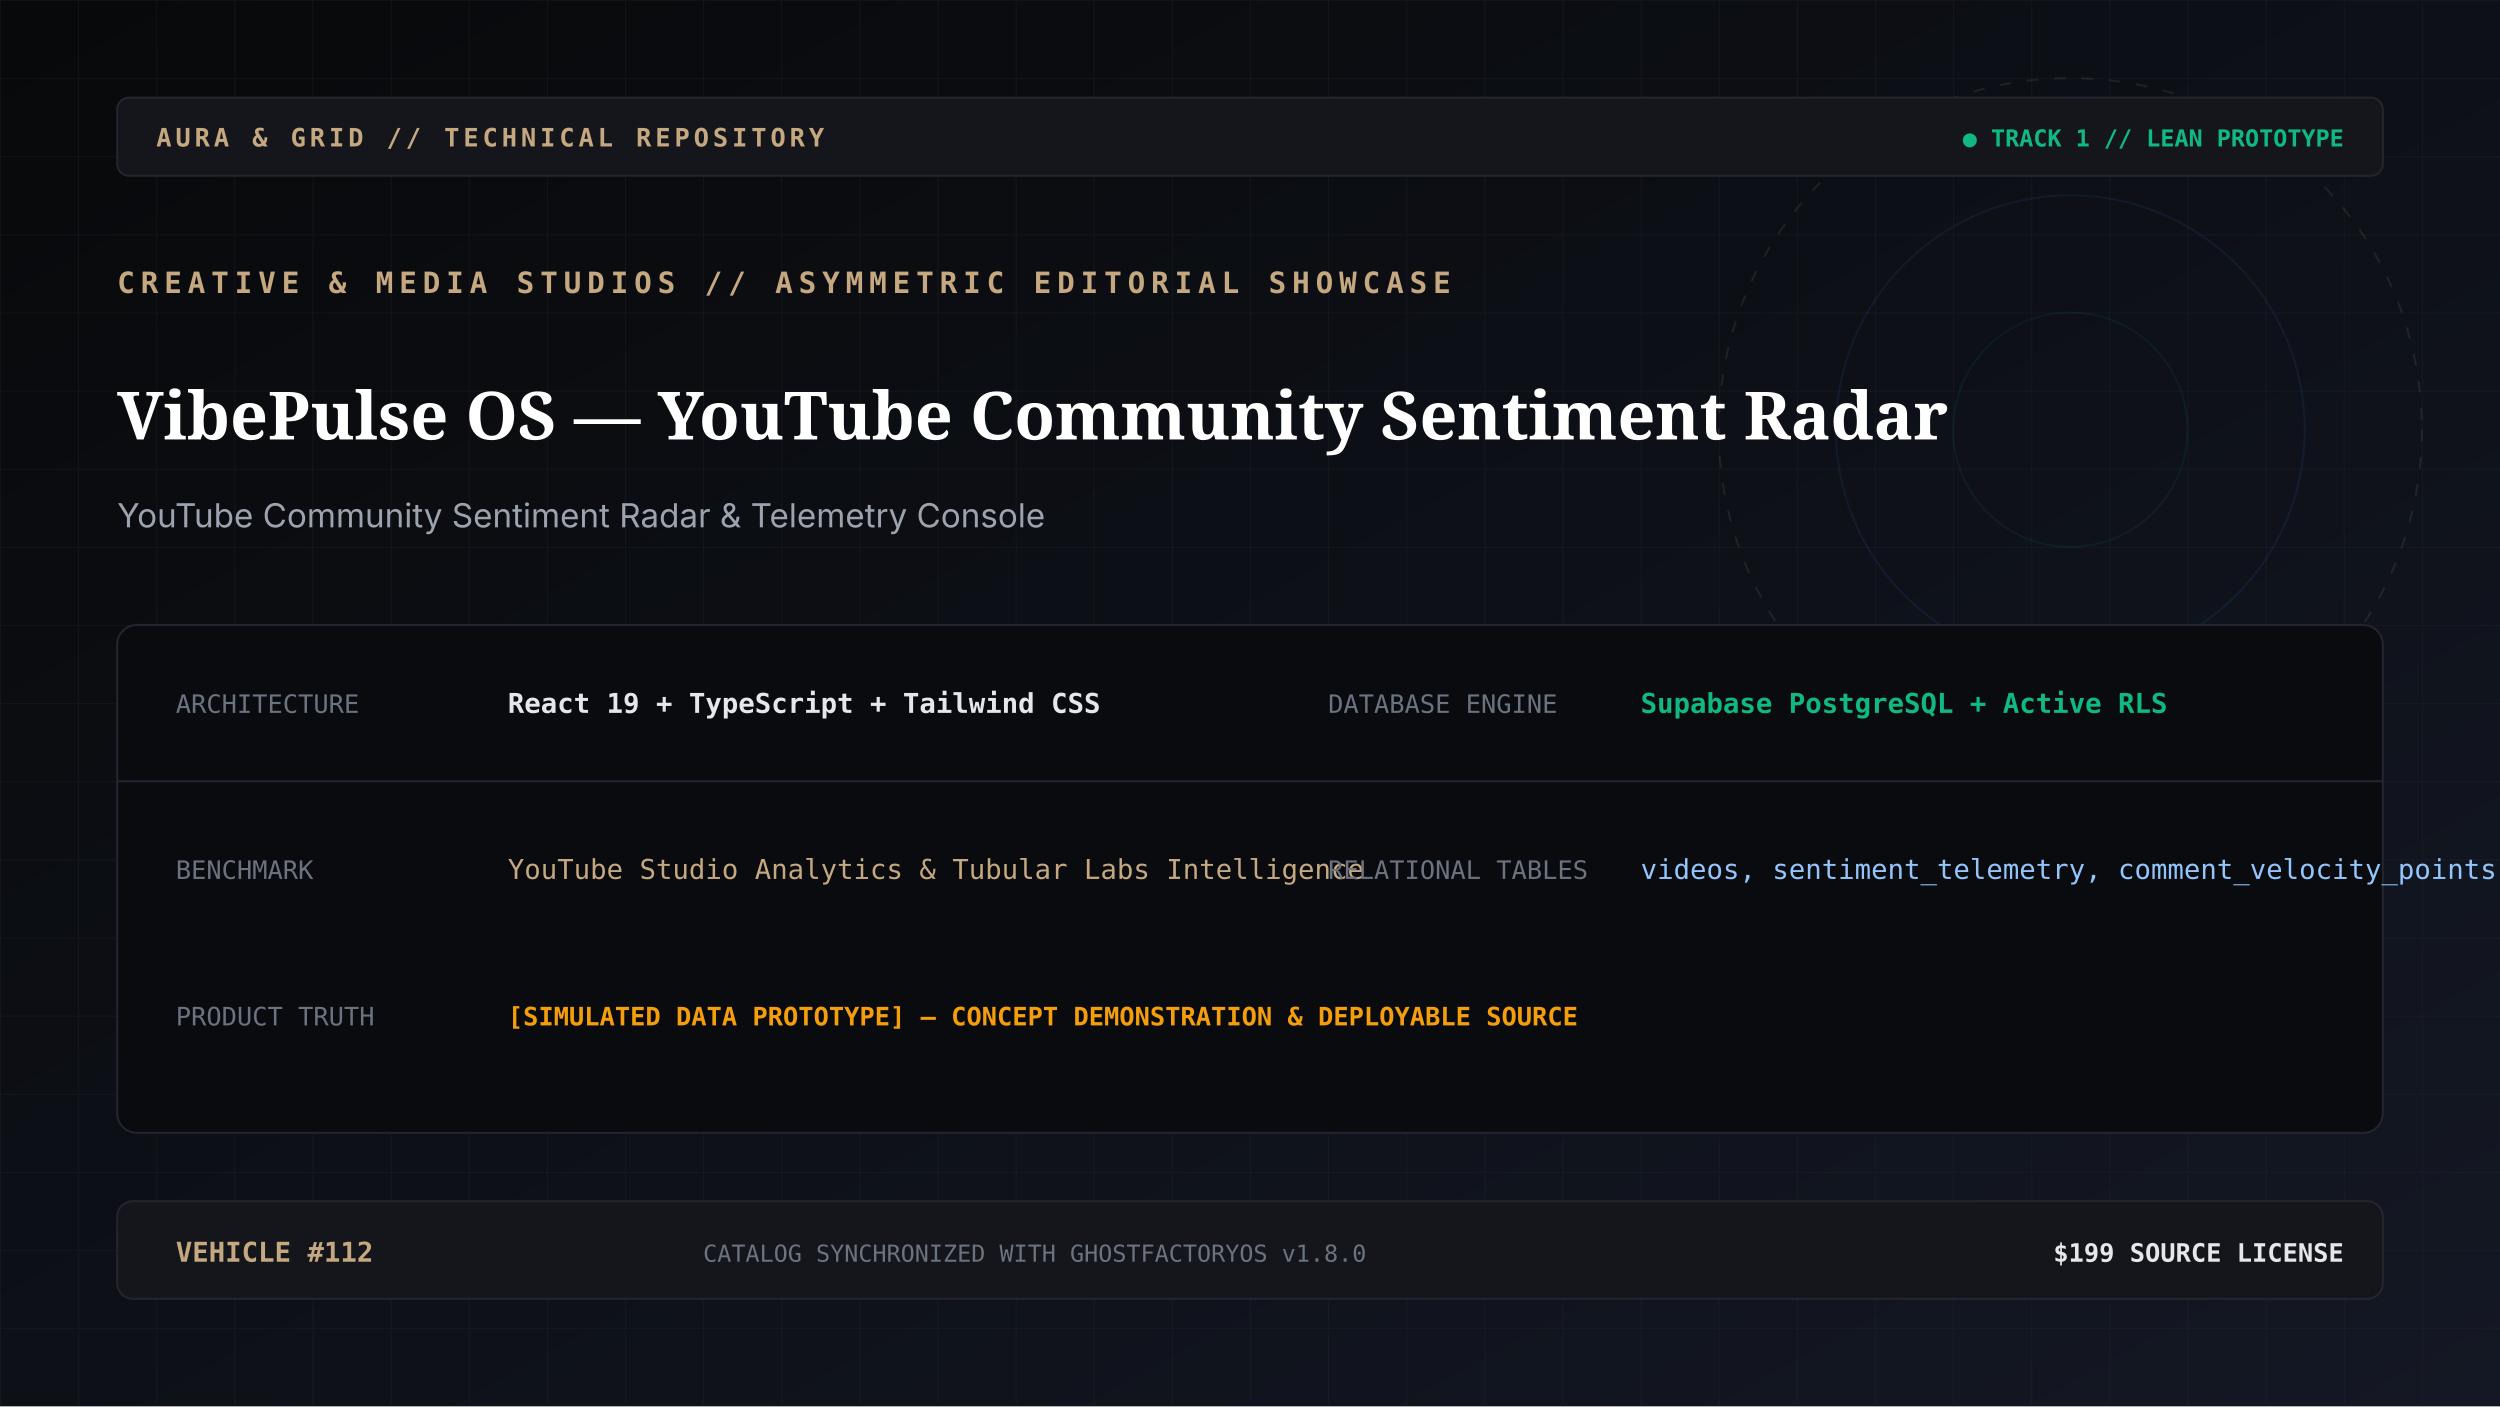
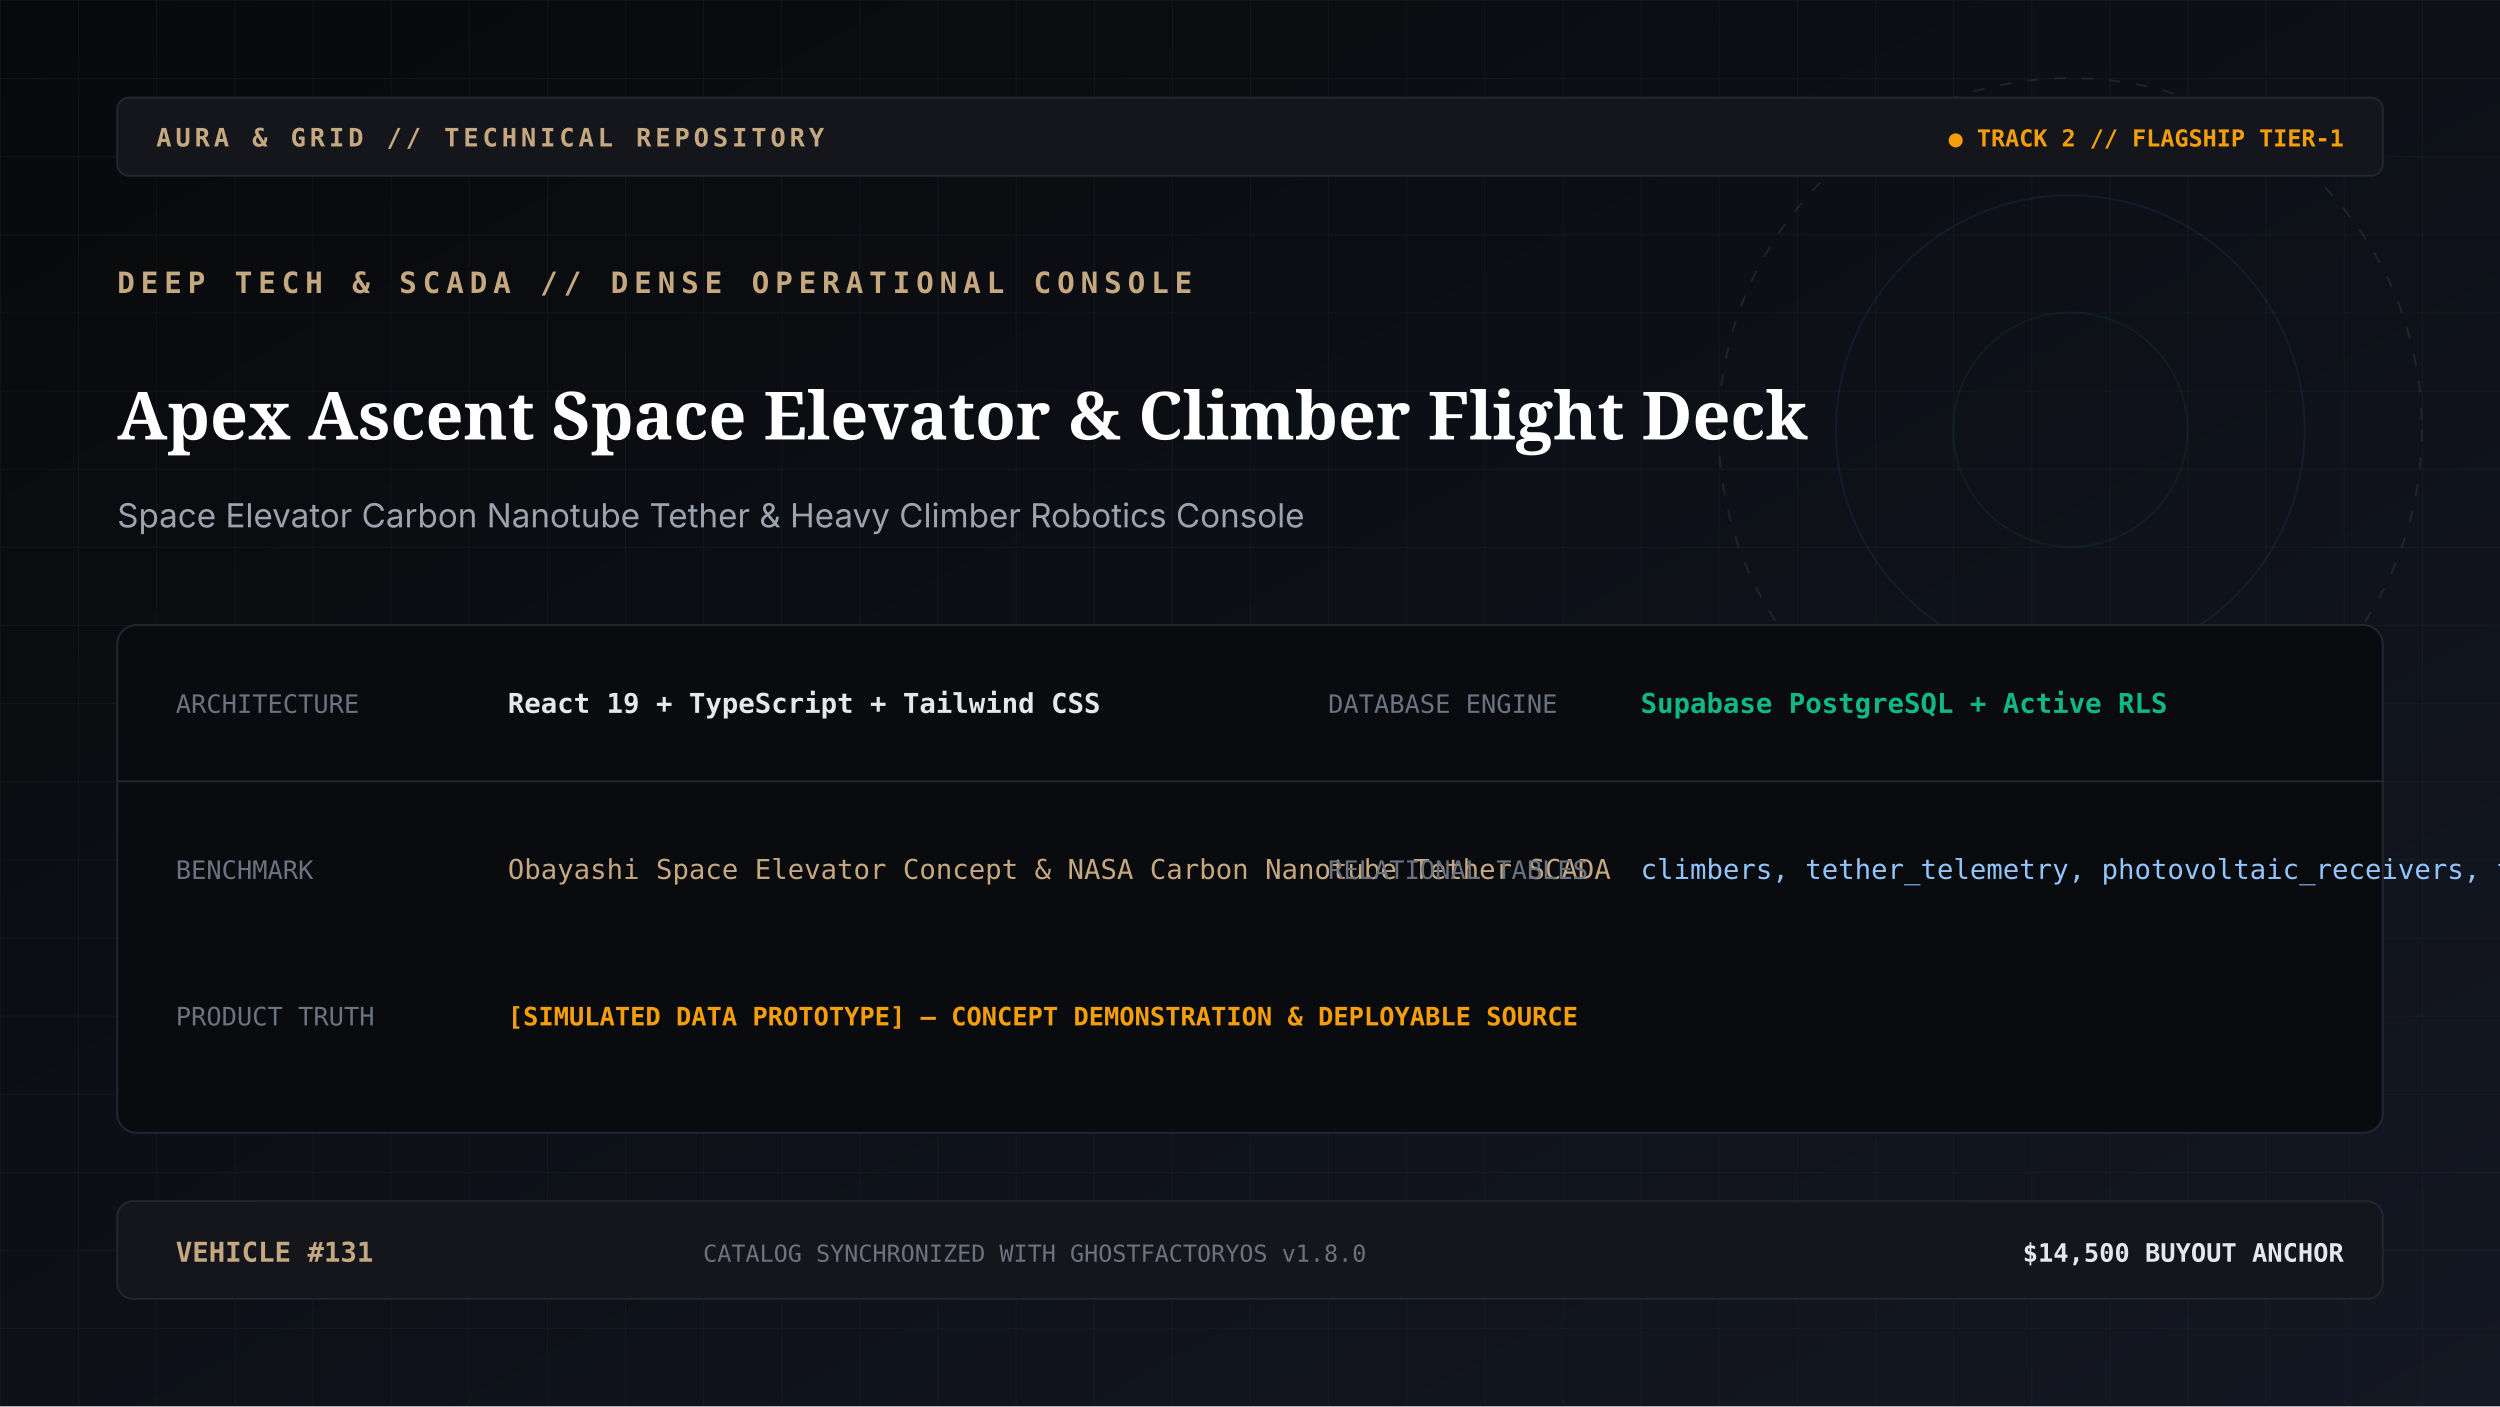
<svg xmlns="http://www.w3.org/2000/svg" width="1280" height="720" viewBox="0 0 1280 720">
  <defs>
-     <linearGradient id="bg-112" x1="0%" y1="0%" x2="100%" y2="100%">
+     <linearGradient id="bg-131" x1="0%" y1="0%" x2="100%" y2="100%">
      <stop offset="0%" stop-color="#08090A" />
      <stop offset="50%" stop-color="#0D1017" />
      <stop offset="100%" stop-color="#141824" />
    </linearGradient>
-     <pattern id="grid-112" width="40" height="40" patternUnits="userSpaceOnUse">
+     <pattern id="grid-131" width="40" height="40" patternUnits="userSpaceOnUse">
      <path d="M 40 0 L 0 0 0 40" fill="none" stroke="#232630" stroke-width="0.75" stroke-opacity="0.45" />
    </pattern>
  </defs>
-   <rect width="1280" height="720" fill="url(#bg-112)" />
-   <rect width="1280" height="720" fill="url(#grid-112)" />
+   <rect width="1280" height="720" fill="url(#bg-131)" />
+   <rect width="1280" height="720" fill="url(#grid-131)" />
  <circle cx="1060" cy="220" r="180" fill="none" stroke="#C5A880" stroke-width="1" stroke-opacity="0.12" stroke-dasharray="6 8" />
  <circle cx="1060" cy="220" r="120" fill="none" stroke="#3B82F6" stroke-width="1" stroke-opacity="0.1" />
  <circle cx="1060" cy="220" r="60" fill="none" stroke="#10B981" stroke-width="1" stroke-opacity="0.08" />
  <rect x="60" y="50" width="1160" height="40" fill="#14161C" rx="6" stroke="#232630" stroke-width="1" />
  <text x="80" y="75" fill="#C5A880" font-family="'JetBrains Mono', monospace" font-size="13" font-weight="600" letter-spacing="2">AURA &amp; GRID // TECHNICAL REPOSITORY</text>
-   <text x="1200" y="75" text-anchor="end" fill="#10B981" font-family="'JetBrains Mono', monospace" font-size="12" font-weight="bold">● TRACK 1 // LEAN PROTOTYPE</text>
-   <text x="60" y="150" fill="#C5A880" font-family="'JetBrains Mono', monospace" font-size="15" font-weight="bold" letter-spacing="3">CREATIVE &amp; MEDIA STUDIOS // ASYMMETRIC EDITORIAL SHOWCASE</text>
-   <text x="60" y="225" fill="#FFFFFF" font-family="'Playfair Display', Georgia, serif" font-size="34" font-weight="bold">VibePulse OS — YouTube Community Sentiment Radar</text>
-   <text x="60" y="270" fill="#9CA3AF" font-family="'Inter', sans-serif" font-size="17">YouTube Community Sentiment Radar &amp; Telemetry Console</text>
+   <text x="1200" y="75" text-anchor="end" fill="#F59E0B" font-family="'JetBrains Mono', monospace" font-size="12" font-weight="bold">● TRACK 2 // FLAGSHIP TIER-1</text>
+   <text x="60" y="150" fill="#C5A880" font-family="'JetBrains Mono', monospace" font-size="15" font-weight="bold" letter-spacing="3">DEEP TECH &amp; SCADA // DENSE OPERATIONAL CONSOLE</text>
+   <text x="60" y="225" fill="#FFFFFF" font-family="'Playfair Display', Georgia, serif" font-size="34" font-weight="bold">Apex Ascent Space Elevator &amp; Climber Flight Deck</text>
+   <text x="60" y="270" fill="#9CA3AF" font-family="'Inter', sans-serif" font-size="17">Space Elevator Carbon Nanotube Tether &amp; Heavy Climber Robotics Console</text>
  <rect x="60" y="320" width="1160" height="260" fill="#090B0E" rx="10" stroke="#232630" stroke-width="1" />
  <line x1="60" y1="400" x2="1220" y2="400" stroke="#232630" stroke-width="1" />
  <text x="90" y="365" fill="#6B7280" font-family="'JetBrains Mono', monospace" font-size="13">ARCHITECTURE</text>
  <text x="260" y="365" fill="#E5E7EB" font-family="'JetBrains Mono', monospace" font-size="14" font-weight="bold">React 19 + TypeScript + Tailwind CSS</text>
  <text x="680" y="365" fill="#6B7280" font-family="'JetBrains Mono', monospace" font-size="13">DATABASE ENGINE</text>
  <text x="840" y="365" fill="#10B981" font-family="'JetBrains Mono', monospace" font-size="14" font-weight="bold">Supabase PostgreSQL + Active RLS</text>
  <text x="90" y="450" fill="#6B7280" font-family="'JetBrains Mono', monospace" font-size="13">BENCHMARK</text>
-   <text x="260" y="450" fill="#C5A880" font-family="'JetBrains Mono', monospace" font-size="14">YouTube Studio Analytics &amp; Tubular Labs Intelligence</text>
+   <text x="260" y="450" fill="#C5A880" font-family="'JetBrains Mono', monospace" font-size="14">Obayashi Space Elevator Concept &amp; NASA Carbon Nanotube Tether SCADA</text>
  <text x="680" y="450" fill="#6B7280" font-family="'JetBrains Mono', monospace" font-size="13">RELATIONAL TABLES</text>
-   <text x="840" y="450" fill="#93C5FD" font-family="'JetBrains Mono', monospace" font-size="14">videos, sentiment_telemetry, comment_velocity_points, mined_comments</text>
+   <text x="840" y="450" fill="#93C5FD" font-family="'JetBrains Mono', monospace" font-size="14">climbers, tether_telemetry, photovoltaic_receivers, traction_drive_telemetry</text>
  <text x="90" y="525" fill="#6B7280" font-family="'JetBrains Mono', monospace" font-size="13">PRODUCT TRUTH</text>
  <text x="260" y="525" fill="#F59E0B" font-family="'JetBrains Mono', monospace" font-size="13" font-weight="600">[SIMULATED DATA PROTOTYPE] — CONCEPT DEMONSTRATION &amp; DEPLOYABLE SOURCE</text>
  <rect x="60" y="615" width="1160" height="50" fill="#14161C" rx="8" stroke="#232630" stroke-width="1" />
-   <text x="90" y="646" fill="#C5A880" font-family="'JetBrains Mono', monospace" font-size="14" font-weight="bold">VEHICLE #112</text>
+   <text x="90" y="646" fill="#C5A880" font-family="'JetBrains Mono', monospace" font-size="14" font-weight="bold">VEHICLE #131</text>
  <text x="360" y="646" fill="#6B7280" font-family="'JetBrains Mono', monospace" font-size="12">CATALOG SYNCHRONIZED WITH GHOSTFACTORYOS v1.8.0</text>
-   <text x="1200" y="646" text-anchor="end" fill="#E5E7EB" font-family="'JetBrains Mono', monospace" font-size="13" font-weight="bold">$199 SOURCE LICENSE</text>
+   <text x="1200" y="646" text-anchor="end" fill="#E5E7EB" font-family="'JetBrains Mono', monospace" font-size="13" font-weight="bold">$14,500 BUYOUT ANCHOR</text>
</svg>
